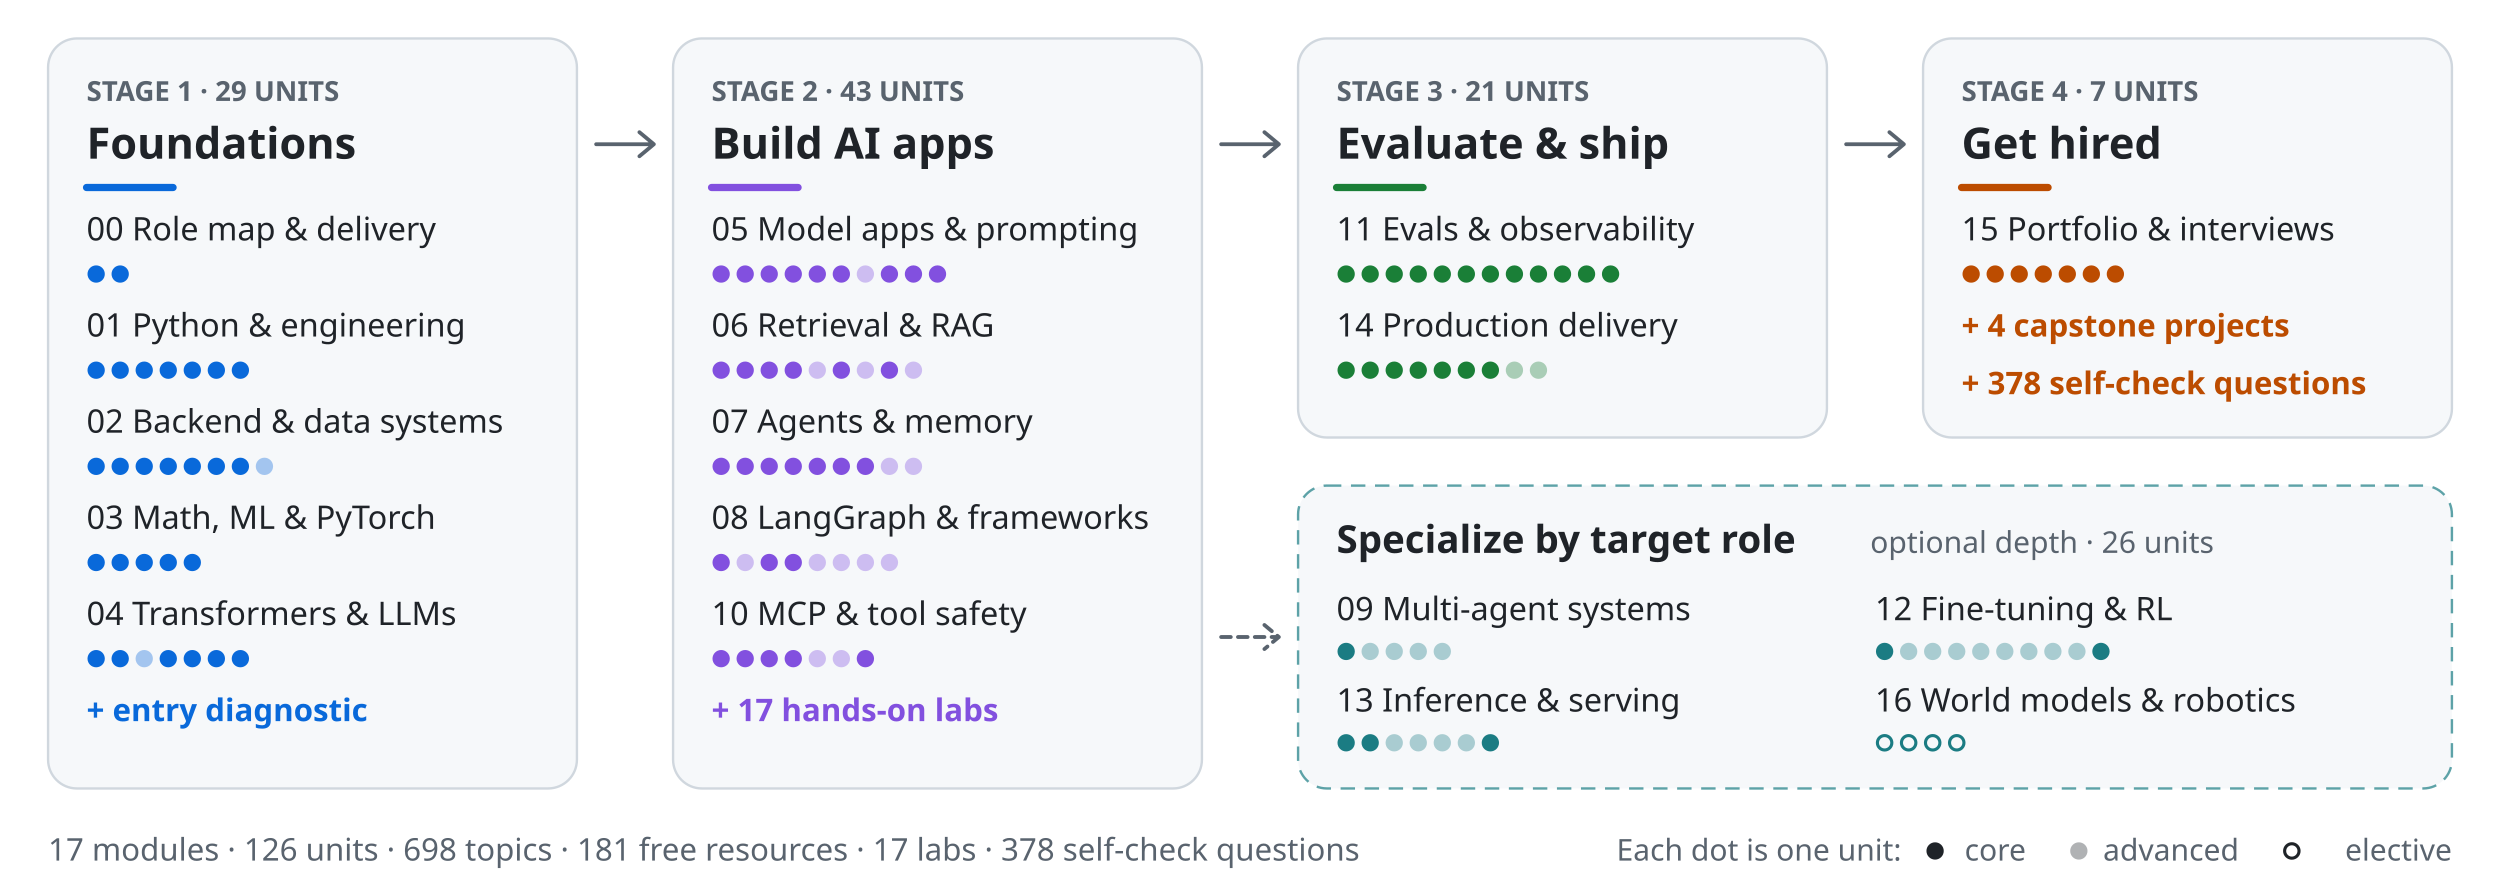
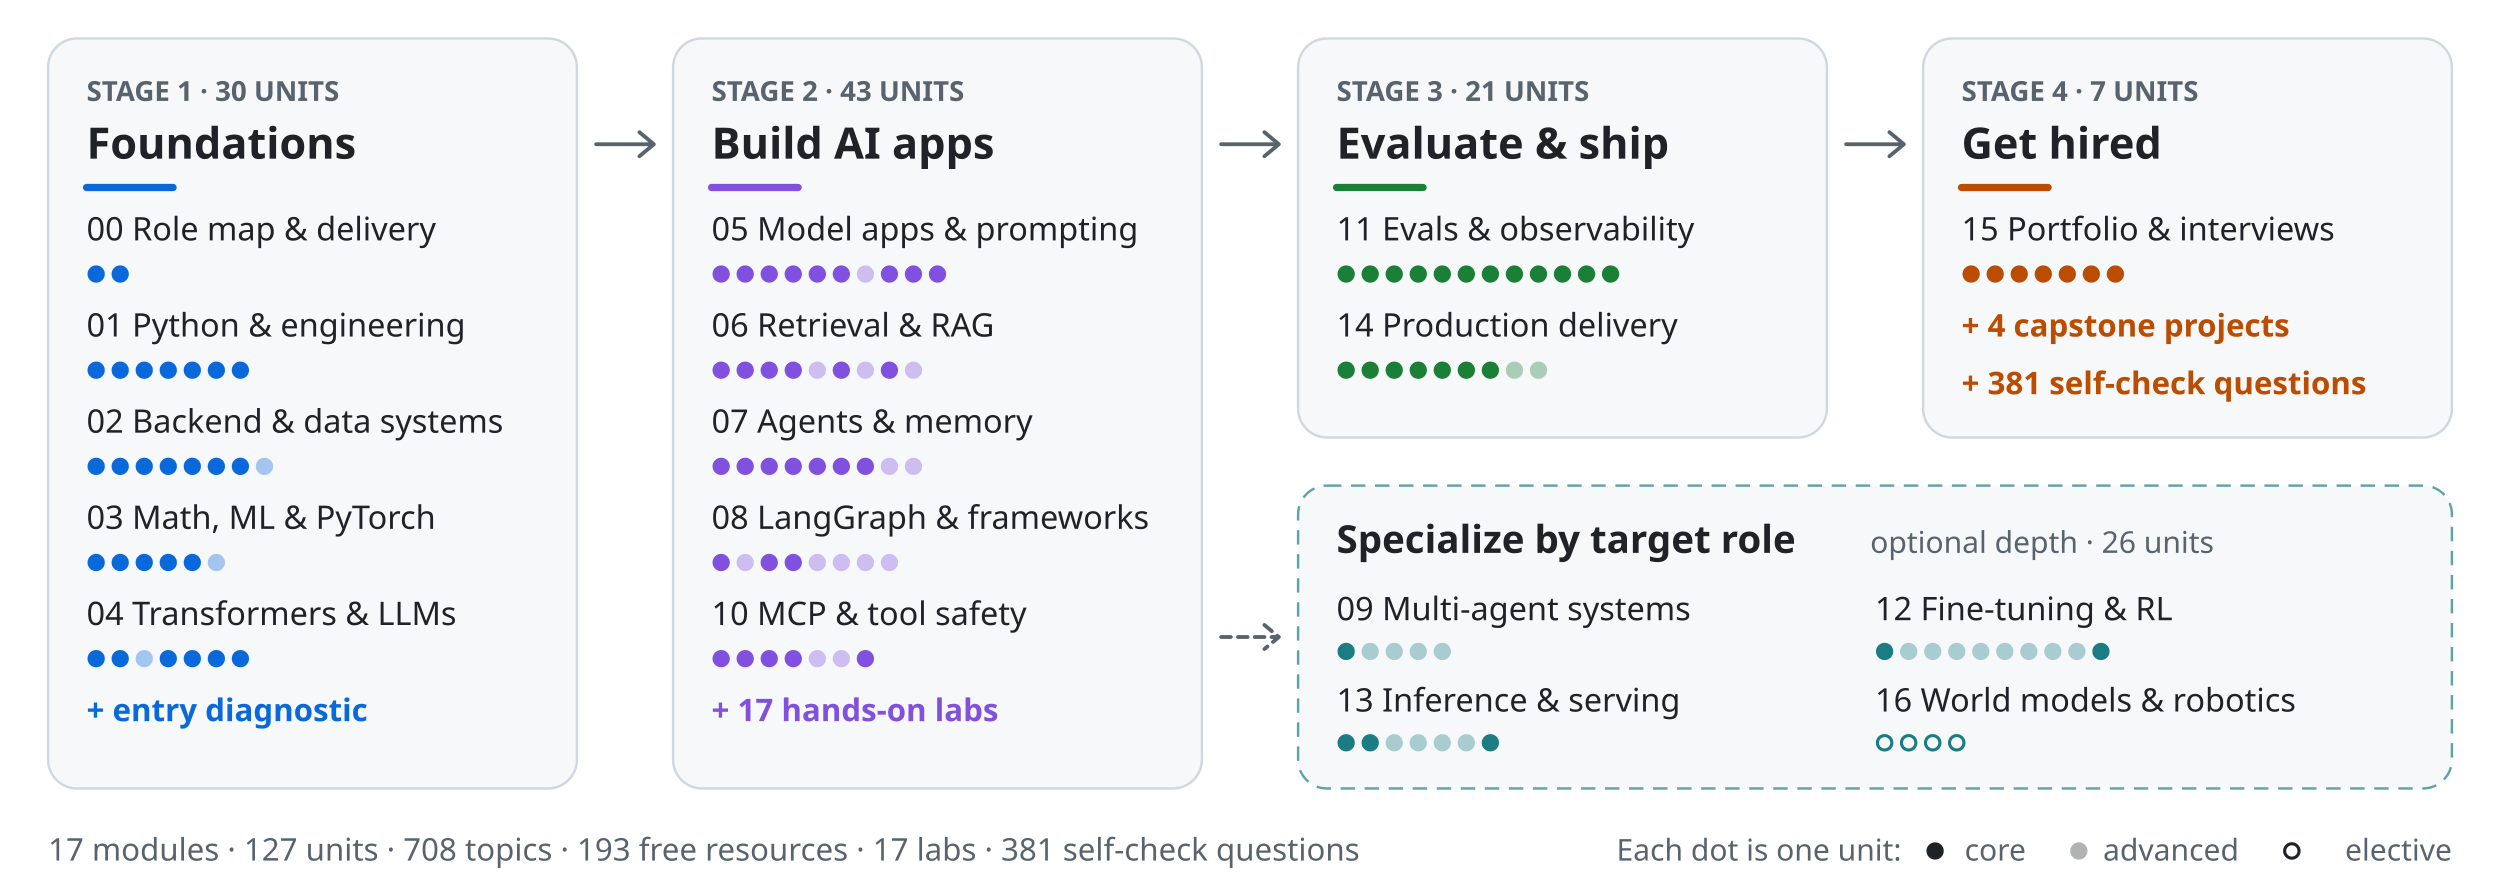
<svg xmlns="http://www.w3.org/2000/svg" viewBox="0 0 1040 372" width="1040" height="372" role="img" aria-labelledby="t d" font-family="-apple-system, BlinkMacSystemFont, 'Segoe UI', 'Noto Sans', Helvetica, Arial, 'PingFang SC', 'Hiragino Sans GB', 'Microsoft YaHei', 'Noto Sans CJK SC', sans-serif">
  <rect x="20.0" y="16" width="220.0" height="312" rx="12" fill="#f6f8fa" stroke="#d0d7de" />
-   <text x="36.0" y="42.0" font-size="11.5" fill="#59636e" font-weight="600">STAGE 1 · 29 UNITS</text>
+   <text x="36.0" y="42.0" font-size="11.5" fill="#59636e" font-weight="600">STAGE 1 · 30 UNITS</text>
  <text x="36.0" y="66.0" font-size="18" fill="#1f2328" font-weight="700">Foundations</text>
  <line x1="36.0" y1="78" x2="72.0" y2="78" stroke="#0969da" stroke-width="3" stroke-linecap="round" />
  <text x="36.0" y="100.0" font-size="13.5" fill="#1f2328">00  Role map &amp; delivery</text>
  <circle cx="40.0" cy="114" r="3.6" fill="#0969da" />
  <circle cx="50.0" cy="114" r="3.6" fill="#0969da" />
  <text x="36.0" y="140.0" font-size="13.5" fill="#1f2328">01  Python &amp; engineering</text>
  <circle cx="40.0" cy="154" r="3.6" fill="#0969da" />
  <circle cx="50.0" cy="154" r="3.6" fill="#0969da" />
  <circle cx="60.0" cy="154" r="3.6" fill="#0969da" />
  <circle cx="70.0" cy="154" r="3.6" fill="#0969da" />
  <circle cx="80.0" cy="154" r="3.6" fill="#0969da" />
  <circle cx="90.0" cy="154" r="3.6" fill="#0969da" />
  <circle cx="100.0" cy="154" r="3.6" fill="#0969da" />
  <text x="36.0" y="180.0" font-size="13.5" fill="#1f2328">02  Backend &amp; data systems</text>
  <circle cx="40.0" cy="194" r="3.6" fill="#0969da" />
  <circle cx="50.0" cy="194" r="3.6" fill="#0969da" />
  <circle cx="60.0" cy="194" r="3.6" fill="#0969da" />
  <circle cx="70.0" cy="194" r="3.6" fill="#0969da" />
  <circle cx="80.0" cy="194" r="3.6" fill="#0969da" />
  <circle cx="90.0" cy="194" r="3.6" fill="#0969da" />
  <circle cx="100.0" cy="194" r="3.6" fill="#0969da" />
  <circle cx="110.0" cy="194" r="3.6" fill="#0969da" fill-opacity="0.35" />
  <text x="36.0" y="220.0" font-size="13.5" fill="#1f2328">03  Math, ML &amp; PyTorch</text>
  <circle cx="40.0" cy="234" r="3.6" fill="#0969da" />
  <circle cx="50.0" cy="234" r="3.6" fill="#0969da" />
  <circle cx="60.0" cy="234" r="3.6" fill="#0969da" />
  <circle cx="70.0" cy="234" r="3.6" fill="#0969da" />
  <circle cx="80.0" cy="234" r="3.6" fill="#0969da" />
+   <circle cx="90.0" cy="234" r="3.6" fill="#0969da" fill-opacity="0.35" />
  <text x="36.0" y="260.0" font-size="13.5" fill="#1f2328">04  Transformers &amp; LLMs</text>
  <circle cx="40.0" cy="274" r="3.6" fill="#0969da" />
  <circle cx="50.0" cy="274" r="3.6" fill="#0969da" />
  <circle cx="60.0" cy="274" r="3.6" fill="#0969da" fill-opacity="0.35" />
  <circle cx="70.0" cy="274" r="3.6" fill="#0969da" />
  <circle cx="80.0" cy="274" r="3.6" fill="#0969da" />
  <circle cx="90.0" cy="274" r="3.6" fill="#0969da" />
  <circle cx="100.0" cy="274" r="3.6" fill="#0969da" />
  <text x="36.0" y="300.0" font-size="13" fill="#0969da" font-weight="600">+ entry diagnostic</text>
  <path d="M248.0 60 H272.0 M266.0 55 L272.0 60 L266.0 65" fill="none" stroke="#59636e" stroke-width="1.6" stroke-linecap="round" stroke-linejoin="round" />
  <rect x="280.0" y="16" width="220.0" height="312" rx="12" fill="#f6f8fa" stroke="#d0d7de" />
  <text x="296.0" y="42.0" font-size="11.5" fill="#59636e" font-weight="600">STAGE 2 · 43 UNITS</text>
  <text x="296.0" y="66.0" font-size="18" fill="#1f2328" font-weight="700">Build AI apps</text>
  <line x1="296.0" y1="78" x2="332.0" y2="78" stroke="#8250df" stroke-width="3" stroke-linecap="round" />
  <text x="296.0" y="100.0" font-size="13.5" fill="#1f2328">05  Model apps &amp; prompting</text>
  <circle cx="300.0" cy="114" r="3.6" fill="#8250df" />
  <circle cx="310.0" cy="114" r="3.6" fill="#8250df" />
  <circle cx="320.0" cy="114" r="3.6" fill="#8250df" />
  <circle cx="330.0" cy="114" r="3.6" fill="#8250df" />
  <circle cx="340.0" cy="114" r="3.6" fill="#8250df" />
  <circle cx="350.0" cy="114" r="3.6" fill="#8250df" />
  <circle cx="360.0" cy="114" r="3.6" fill="#8250df" fill-opacity="0.35" />
  <circle cx="370.0" cy="114" r="3.6" fill="#8250df" />
  <circle cx="380.0" cy="114" r="3.6" fill="#8250df" />
  <circle cx="390.0" cy="114" r="3.6" fill="#8250df" />
  <text x="296.0" y="140.0" font-size="13.5" fill="#1f2328">06  Retrieval &amp; RAG</text>
  <circle cx="300.0" cy="154" r="3.6" fill="#8250df" />
  <circle cx="310.0" cy="154" r="3.6" fill="#8250df" />
  <circle cx="320.0" cy="154" r="3.6" fill="#8250df" />
  <circle cx="330.0" cy="154" r="3.6" fill="#8250df" />
  <circle cx="340.0" cy="154" r="3.6" fill="#8250df" fill-opacity="0.35" />
  <circle cx="350.0" cy="154" r="3.6" fill="#8250df" />
  <circle cx="360.0" cy="154" r="3.6" fill="#8250df" fill-opacity="0.35" />
  <circle cx="370.0" cy="154" r="3.6" fill="#8250df" />
  <circle cx="380.0" cy="154" r="3.6" fill="#8250df" fill-opacity="0.35" />
  <text x="296.0" y="180.0" font-size="13.5" fill="#1f2328">07  Agents &amp; memory</text>
  <circle cx="300.0" cy="194" r="3.6" fill="#8250df" />
  <circle cx="310.0" cy="194" r="3.6" fill="#8250df" />
  <circle cx="320.0" cy="194" r="3.6" fill="#8250df" />
  <circle cx="330.0" cy="194" r="3.6" fill="#8250df" />
  <circle cx="340.0" cy="194" r="3.6" fill="#8250df" />
  <circle cx="350.0" cy="194" r="3.6" fill="#8250df" />
  <circle cx="360.0" cy="194" r="3.6" fill="#8250df" />
  <circle cx="370.0" cy="194" r="3.6" fill="#8250df" fill-opacity="0.35" />
  <circle cx="380.0" cy="194" r="3.6" fill="#8250df" fill-opacity="0.35" />
  <text x="296.0" y="220.0" font-size="13.5" fill="#1f2328">08  LangGraph &amp; frameworks</text>
  <circle cx="300.0" cy="234" r="3.6" fill="#8250df" />
  <circle cx="310.0" cy="234" r="3.6" fill="#8250df" fill-opacity="0.35" />
  <circle cx="320.0" cy="234" r="3.6" fill="#8250df" />
  <circle cx="330.0" cy="234" r="3.6" fill="#8250df" />
  <circle cx="340.0" cy="234" r="3.6" fill="#8250df" fill-opacity="0.35" />
  <circle cx="350.0" cy="234" r="3.6" fill="#8250df" fill-opacity="0.35" />
  <circle cx="360.0" cy="234" r="3.6" fill="#8250df" fill-opacity="0.35" />
  <circle cx="370.0" cy="234" r="3.6" fill="#8250df" fill-opacity="0.35" />
  <text x="296.0" y="260.0" font-size="13.5" fill="#1f2328">10  MCP &amp; tool safety</text>
  <circle cx="300.0" cy="274" r="3.6" fill="#8250df" />
  <circle cx="310.0" cy="274" r="3.6" fill="#8250df" />
  <circle cx="320.0" cy="274" r="3.6" fill="#8250df" />
  <circle cx="330.0" cy="274" r="3.6" fill="#8250df" />
  <circle cx="340.0" cy="274" r="3.6" fill="#8250df" fill-opacity="0.35" />
  <circle cx="350.0" cy="274" r="3.6" fill="#8250df" fill-opacity="0.35" />
  <circle cx="360.0" cy="274" r="3.6" fill="#8250df" />
  <text x="296.0" y="300.0" font-size="13" fill="#8250df" font-weight="600">+ 17 hands-on labs</text>
  <path d="M508.0 60 H532.0 M526.0 55 L532.0 60 L526.0 65" fill="none" stroke="#59636e" stroke-width="1.6" stroke-linecap="round" stroke-linejoin="round" />
  <rect x="540.0" y="16" width="220.0" height="166" rx="12" fill="#f6f8fa" stroke="#d0d7de" />
  <text x="556.0" y="42.0" font-size="11.5" fill="#59636e" font-weight="600">STAGE 3 · 21 UNITS</text>
  <text x="556.0" y="66.0" font-size="18" fill="#1f2328" font-weight="700">Evaluate &amp; ship</text>
  <line x1="556.0" y1="78" x2="592.0" y2="78" stroke="#1a7f37" stroke-width="3" stroke-linecap="round" />
  <text x="556.0" y="100.0" font-size="13.5" fill="#1f2328">11  Evals &amp; observability</text>
  <circle cx="560.0" cy="114" r="3.6" fill="#1a7f37" />
  <circle cx="570.0" cy="114" r="3.6" fill="#1a7f37" />
  <circle cx="580.0" cy="114" r="3.6" fill="#1a7f37" />
  <circle cx="590.0" cy="114" r="3.6" fill="#1a7f37" />
  <circle cx="600.0" cy="114" r="3.6" fill="#1a7f37" />
  <circle cx="610.0" cy="114" r="3.6" fill="#1a7f37" />
  <circle cx="620.0" cy="114" r="3.6" fill="#1a7f37" />
  <circle cx="630.0" cy="114" r="3.6" fill="#1a7f37" />
  <circle cx="640.0" cy="114" r="3.6" fill="#1a7f37" />
  <circle cx="650.0" cy="114" r="3.6" fill="#1a7f37" />
  <circle cx="660.0" cy="114" r="3.6" fill="#1a7f37" />
  <circle cx="670.0" cy="114" r="3.6" fill="#1a7f37" />
  <text x="556.0" y="140.0" font-size="13.5" fill="#1f2328">14  Production delivery</text>
  <circle cx="560.0" cy="154" r="3.6" fill="#1a7f37" />
  <circle cx="570.0" cy="154" r="3.6" fill="#1a7f37" />
  <circle cx="580.0" cy="154" r="3.6" fill="#1a7f37" />
  <circle cx="590.0" cy="154" r="3.6" fill="#1a7f37" />
  <circle cx="600.0" cy="154" r="3.6" fill="#1a7f37" />
  <circle cx="610.0" cy="154" r="3.6" fill="#1a7f37" />
  <circle cx="620.0" cy="154" r="3.6" fill="#1a7f37" />
  <circle cx="630.0" cy="154" r="3.6" fill="#1a7f37" fill-opacity="0.35" />
  <circle cx="640.0" cy="154" r="3.6" fill="#1a7f37" fill-opacity="0.35" />
  <path d="M768.0 60 H792.0 M786.0 55 L792.0 60 L786.0 65" fill="none" stroke="#59636e" stroke-width="1.6" stroke-linecap="round" stroke-linejoin="round" />
  <rect x="800.0" y="16" width="220.0" height="166" rx="12" fill="#f6f8fa" stroke="#d0d7de" />
  <text x="816.0" y="42.0" font-size="11.5" fill="#59636e" font-weight="600">STAGE 4 · 7 UNITS</text>
  <text x="816.0" y="66.0" font-size="18" fill="#1f2328" font-weight="700">Get hired</text>
  <line x1="816.0" y1="78" x2="852.0" y2="78" stroke="#bc4c00" stroke-width="3" stroke-linecap="round" />
  <text x="816.0" y="100.0" font-size="13.5" fill="#1f2328">15  Portfolio &amp; interviews</text>
  <circle cx="820.0" cy="114" r="3.6" fill="#bc4c00" />
  <circle cx="830.0" cy="114" r="3.6" fill="#bc4c00" />
  <circle cx="840.0" cy="114" r="3.6" fill="#bc4c00" />
  <circle cx="850.0" cy="114" r="3.6" fill="#bc4c00" />
  <circle cx="860.0" cy="114" r="3.6" fill="#bc4c00" />
  <circle cx="870.0" cy="114" r="3.6" fill="#bc4c00" />
  <circle cx="880.0" cy="114" r="3.6" fill="#bc4c00" />
  <text x="816.0" y="140.0" font-size="13" fill="#bc4c00" font-weight="600">+ 4 capstone projects</text>
-   <text x="816.0" y="164.0" font-size="13" fill="#bc4c00" font-weight="600">+ 378 self-check questions</text>
+   <text x="816.0" y="164.0" font-size="13" fill="#bc4c00" font-weight="600">+ 381 self-check questions</text>
  <rect x="540.0" y="202" width="480.0" height="126" rx="12" fill="#f6f8fa" stroke="#1b7c83" stroke-opacity="0.7" stroke-dasharray="6 4" />
  <path d="M508.0 265.0 H532.0 M526.0 260.0 L532.0 265.0 L526.0 270.0" fill="none" stroke="#59636e" stroke-width="1.6" stroke-dasharray="4 3" stroke-linecap="round" stroke-linejoin="round" />
  <text x="556.0" y="230.0" font-size="16" fill="#1f2328" font-weight="700">Specialize by target role</text>
  <text x="778.0" y="230.0" font-size="12.5" fill="#59636e">optional depth · 26 units</text>
  <text x="556.0" y="258.0" font-size="13.5" fill="#1f2328">09  Multi-agent systems</text>
  <circle cx="560.0" cy="271" r="3.6" fill="#1b7c83" />
  <circle cx="570.0" cy="271" r="3.6" fill="#1b7c83" fill-opacity="0.35" />
  <circle cx="580.0" cy="271" r="3.6" fill="#1b7c83" fill-opacity="0.35" />
  <circle cx="590.0" cy="271" r="3.6" fill="#1b7c83" fill-opacity="0.35" />
  <circle cx="600.0" cy="271" r="3.6" fill="#1b7c83" fill-opacity="0.35" />
  <text x="780.0" y="258.0" font-size="13.5" fill="#1f2328">12  Fine-tuning &amp; RL</text>
  <circle cx="784.0" cy="271" r="3.6" fill="#1b7c83" />
  <circle cx="794.0" cy="271" r="3.6" fill="#1b7c83" fill-opacity="0.35" />
  <circle cx="804.0" cy="271" r="3.6" fill="#1b7c83" fill-opacity="0.35" />
  <circle cx="814.0" cy="271" r="3.6" fill="#1b7c83" fill-opacity="0.35" />
  <circle cx="824.0" cy="271" r="3.6" fill="#1b7c83" fill-opacity="0.35" />
  <circle cx="834.0" cy="271" r="3.6" fill="#1b7c83" fill-opacity="0.35" />
  <circle cx="844.0" cy="271" r="3.6" fill="#1b7c83" fill-opacity="0.35" />
  <circle cx="854.0" cy="271" r="3.6" fill="#1b7c83" fill-opacity="0.35" />
  <circle cx="864.0" cy="271" r="3.6" fill="#1b7c83" fill-opacity="0.35" />
  <circle cx="874.0" cy="271" r="3.6" fill="#1b7c83" />
  <text x="556.0" y="296.0" font-size="13.5" fill="#1f2328">13  Inference &amp; serving</text>
  <circle cx="560.0" cy="309" r="3.6" fill="#1b7c83" />
  <circle cx="570.0" cy="309" r="3.6" fill="#1b7c83" />
  <circle cx="580.0" cy="309" r="3.6" fill="#1b7c83" fill-opacity="0.35" />
  <circle cx="590.0" cy="309" r="3.6" fill="#1b7c83" fill-opacity="0.35" />
  <circle cx="600.0" cy="309" r="3.6" fill="#1b7c83" fill-opacity="0.35" />
  <circle cx="610.0" cy="309" r="3.6" fill="#1b7c83" fill-opacity="0.35" />
  <circle cx="620.0" cy="309" r="3.6" fill="#1b7c83" />
  <text x="780.0" y="296.0" font-size="13.5" fill="#1f2328">16  World models &amp; robotics</text>
  <circle cx="784.0" cy="309" r="3" fill="none" stroke="#1b7c83" stroke-width="1.3" />
  <circle cx="794.0" cy="309" r="3" fill="none" stroke="#1b7c83" stroke-width="1.3" />
  <circle cx="804.0" cy="309" r="3" fill="none" stroke="#1b7c83" stroke-width="1.3" />
  <circle cx="814.0" cy="309" r="3" fill="none" stroke="#1b7c83" stroke-width="1.3" />
-   <text x="20.0" y="358.0" font-size="13" fill="#59636e">17 modules · 126 units · 698 topics · 181 free resources · 17 labs · 378 self-check questions</text>
+   <text x="20.0" y="358.0" font-size="13" fill="#59636e">17 modules · 127 units · 708 topics · 193 free resources · 17 labs · 381 self-check questions</text>
  <text x="1020.0" y="358.0" font-size="12.5" fill="#59636e" text-anchor="end">elective</text>
  <circle cx="953.4" cy="354" r="3" fill="none" stroke="#1f2328" stroke-width="1.3" />
  <text x="931.4" y="358.0" font-size="12.5" fill="#59636e" text-anchor="end">advanced</text>
  <circle cx="864.8" cy="354" r="3.6" fill="#1f2328" fill-opacity="0.35" />
  <text x="842.8" y="358.0" font-size="12.5" fill="#59636e" text-anchor="end">core</text>
  <circle cx="805.0" cy="354" r="3.6" fill="#1f2328" />
  <text x="791.0" y="358.0" font-size="12.5" fill="#59636e" text-anchor="end">Each dot is one unit:</text>
</svg>
